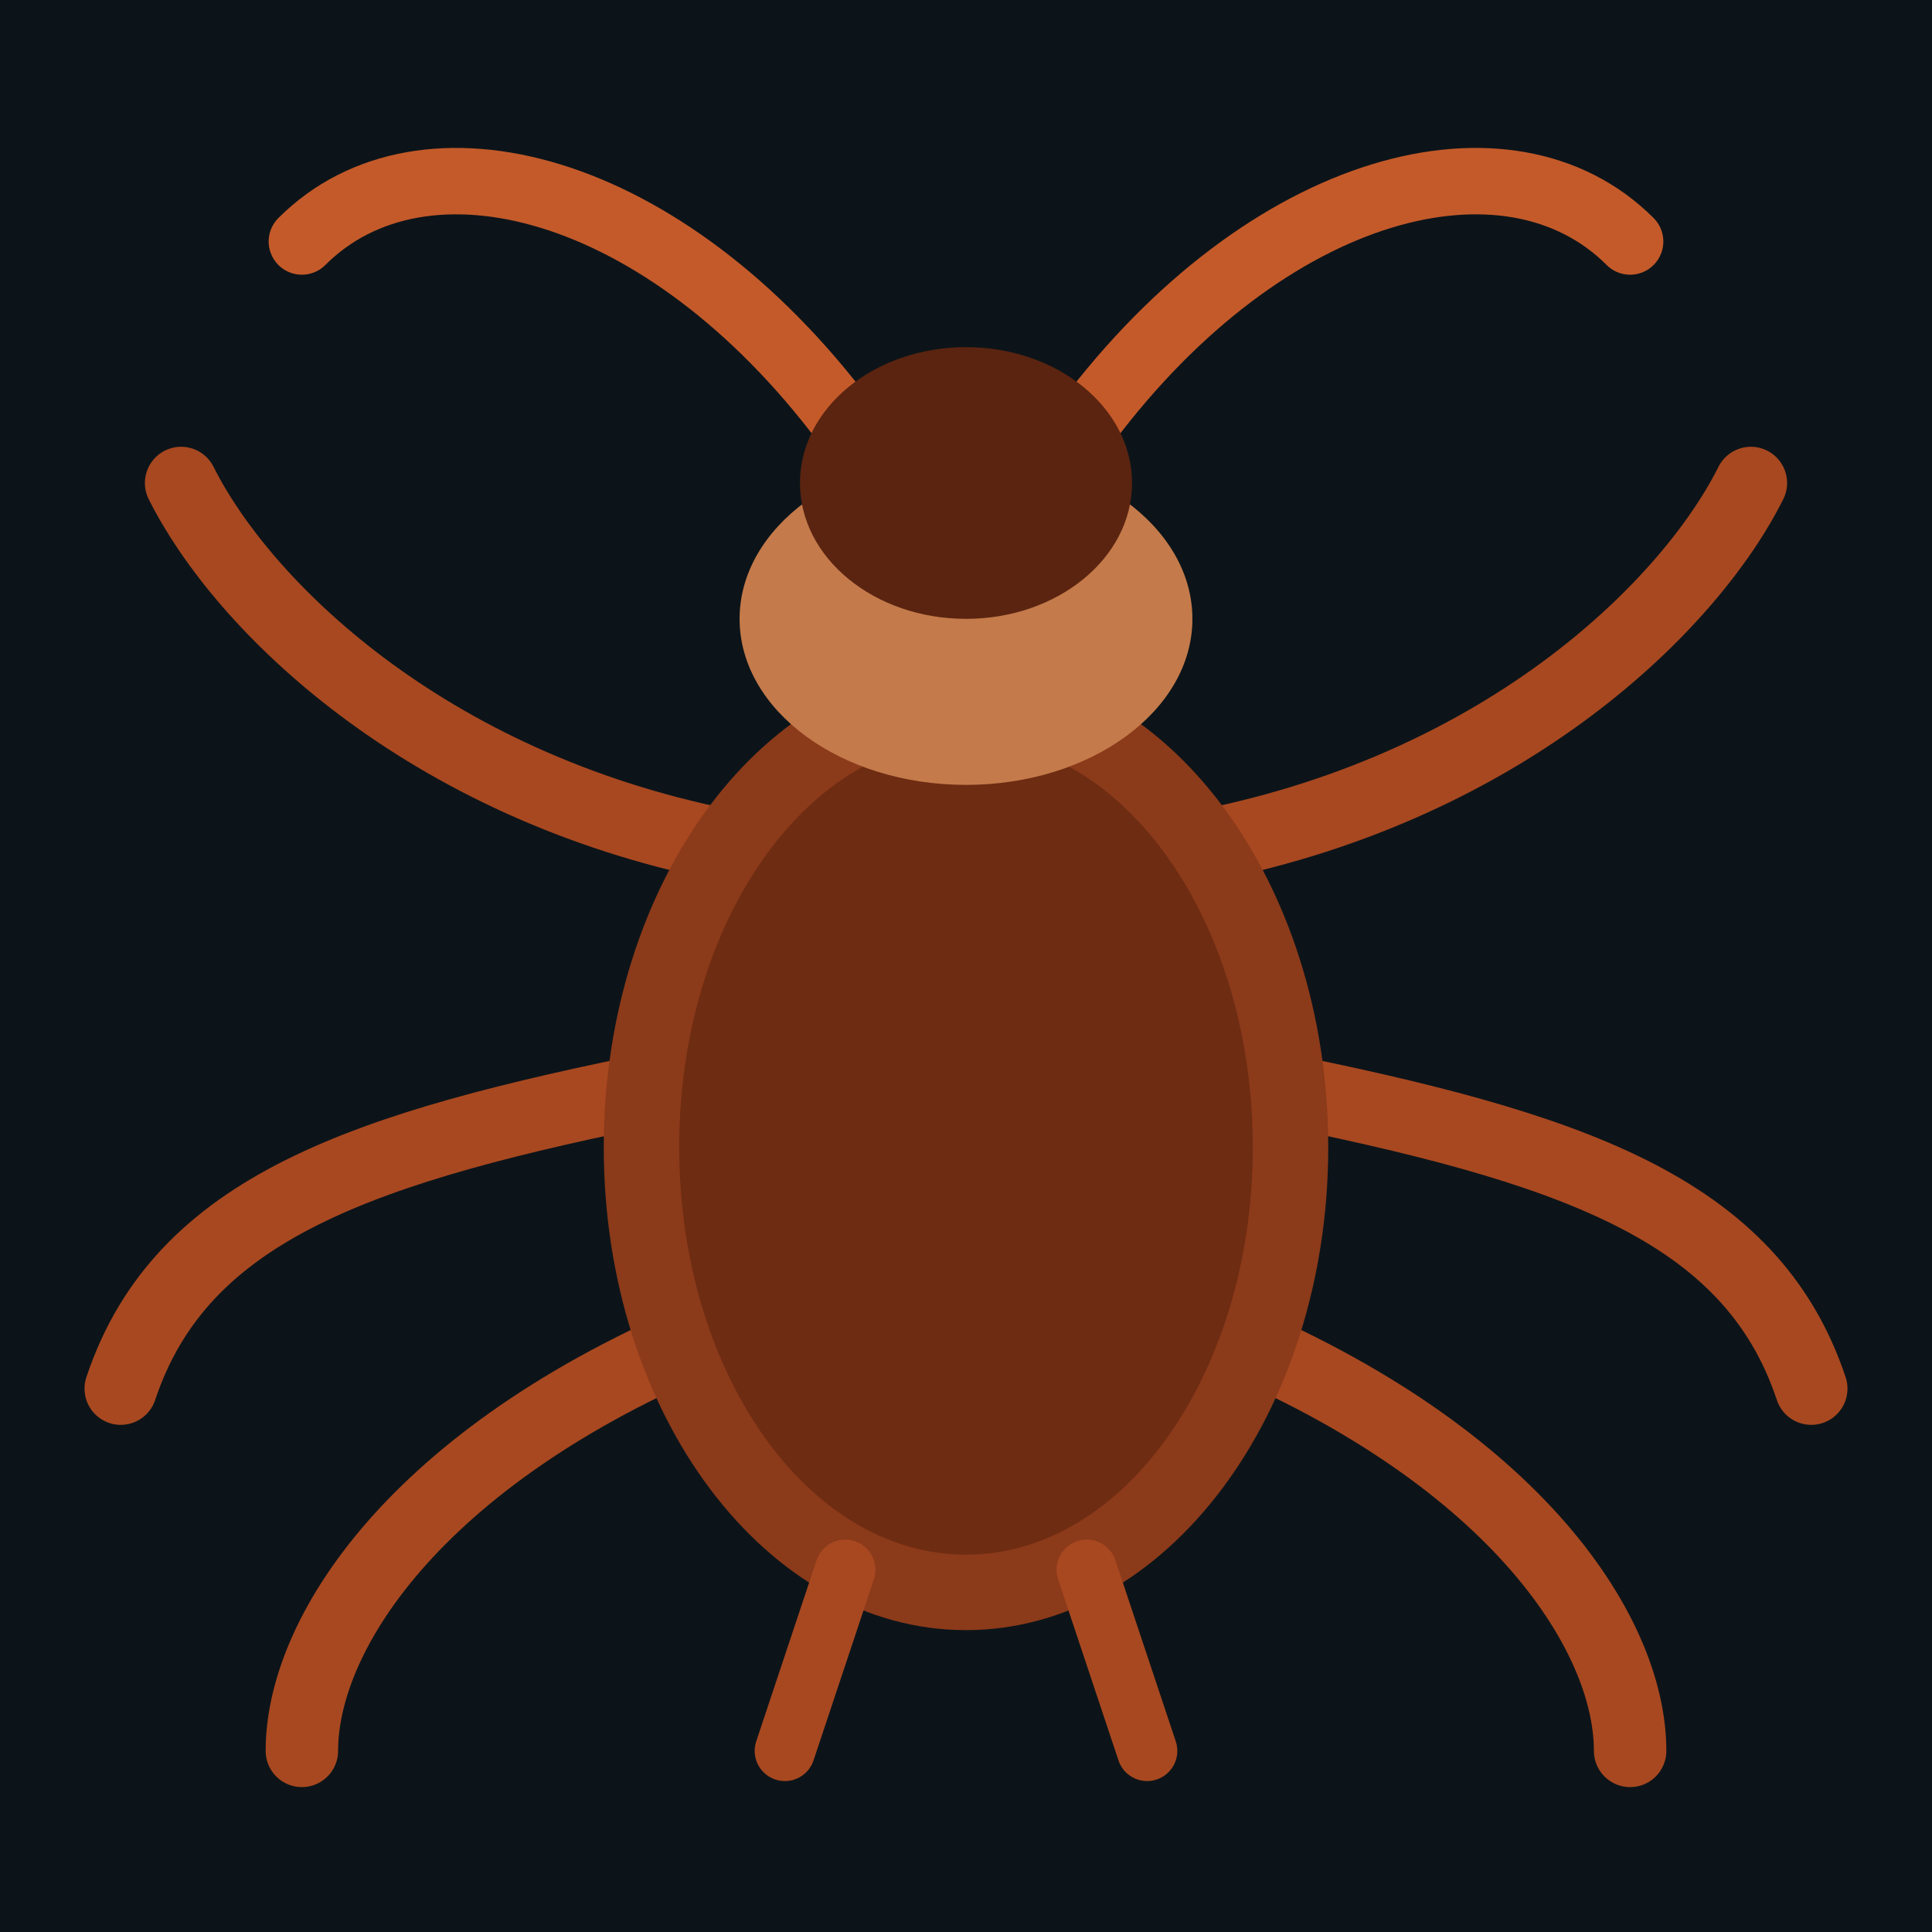
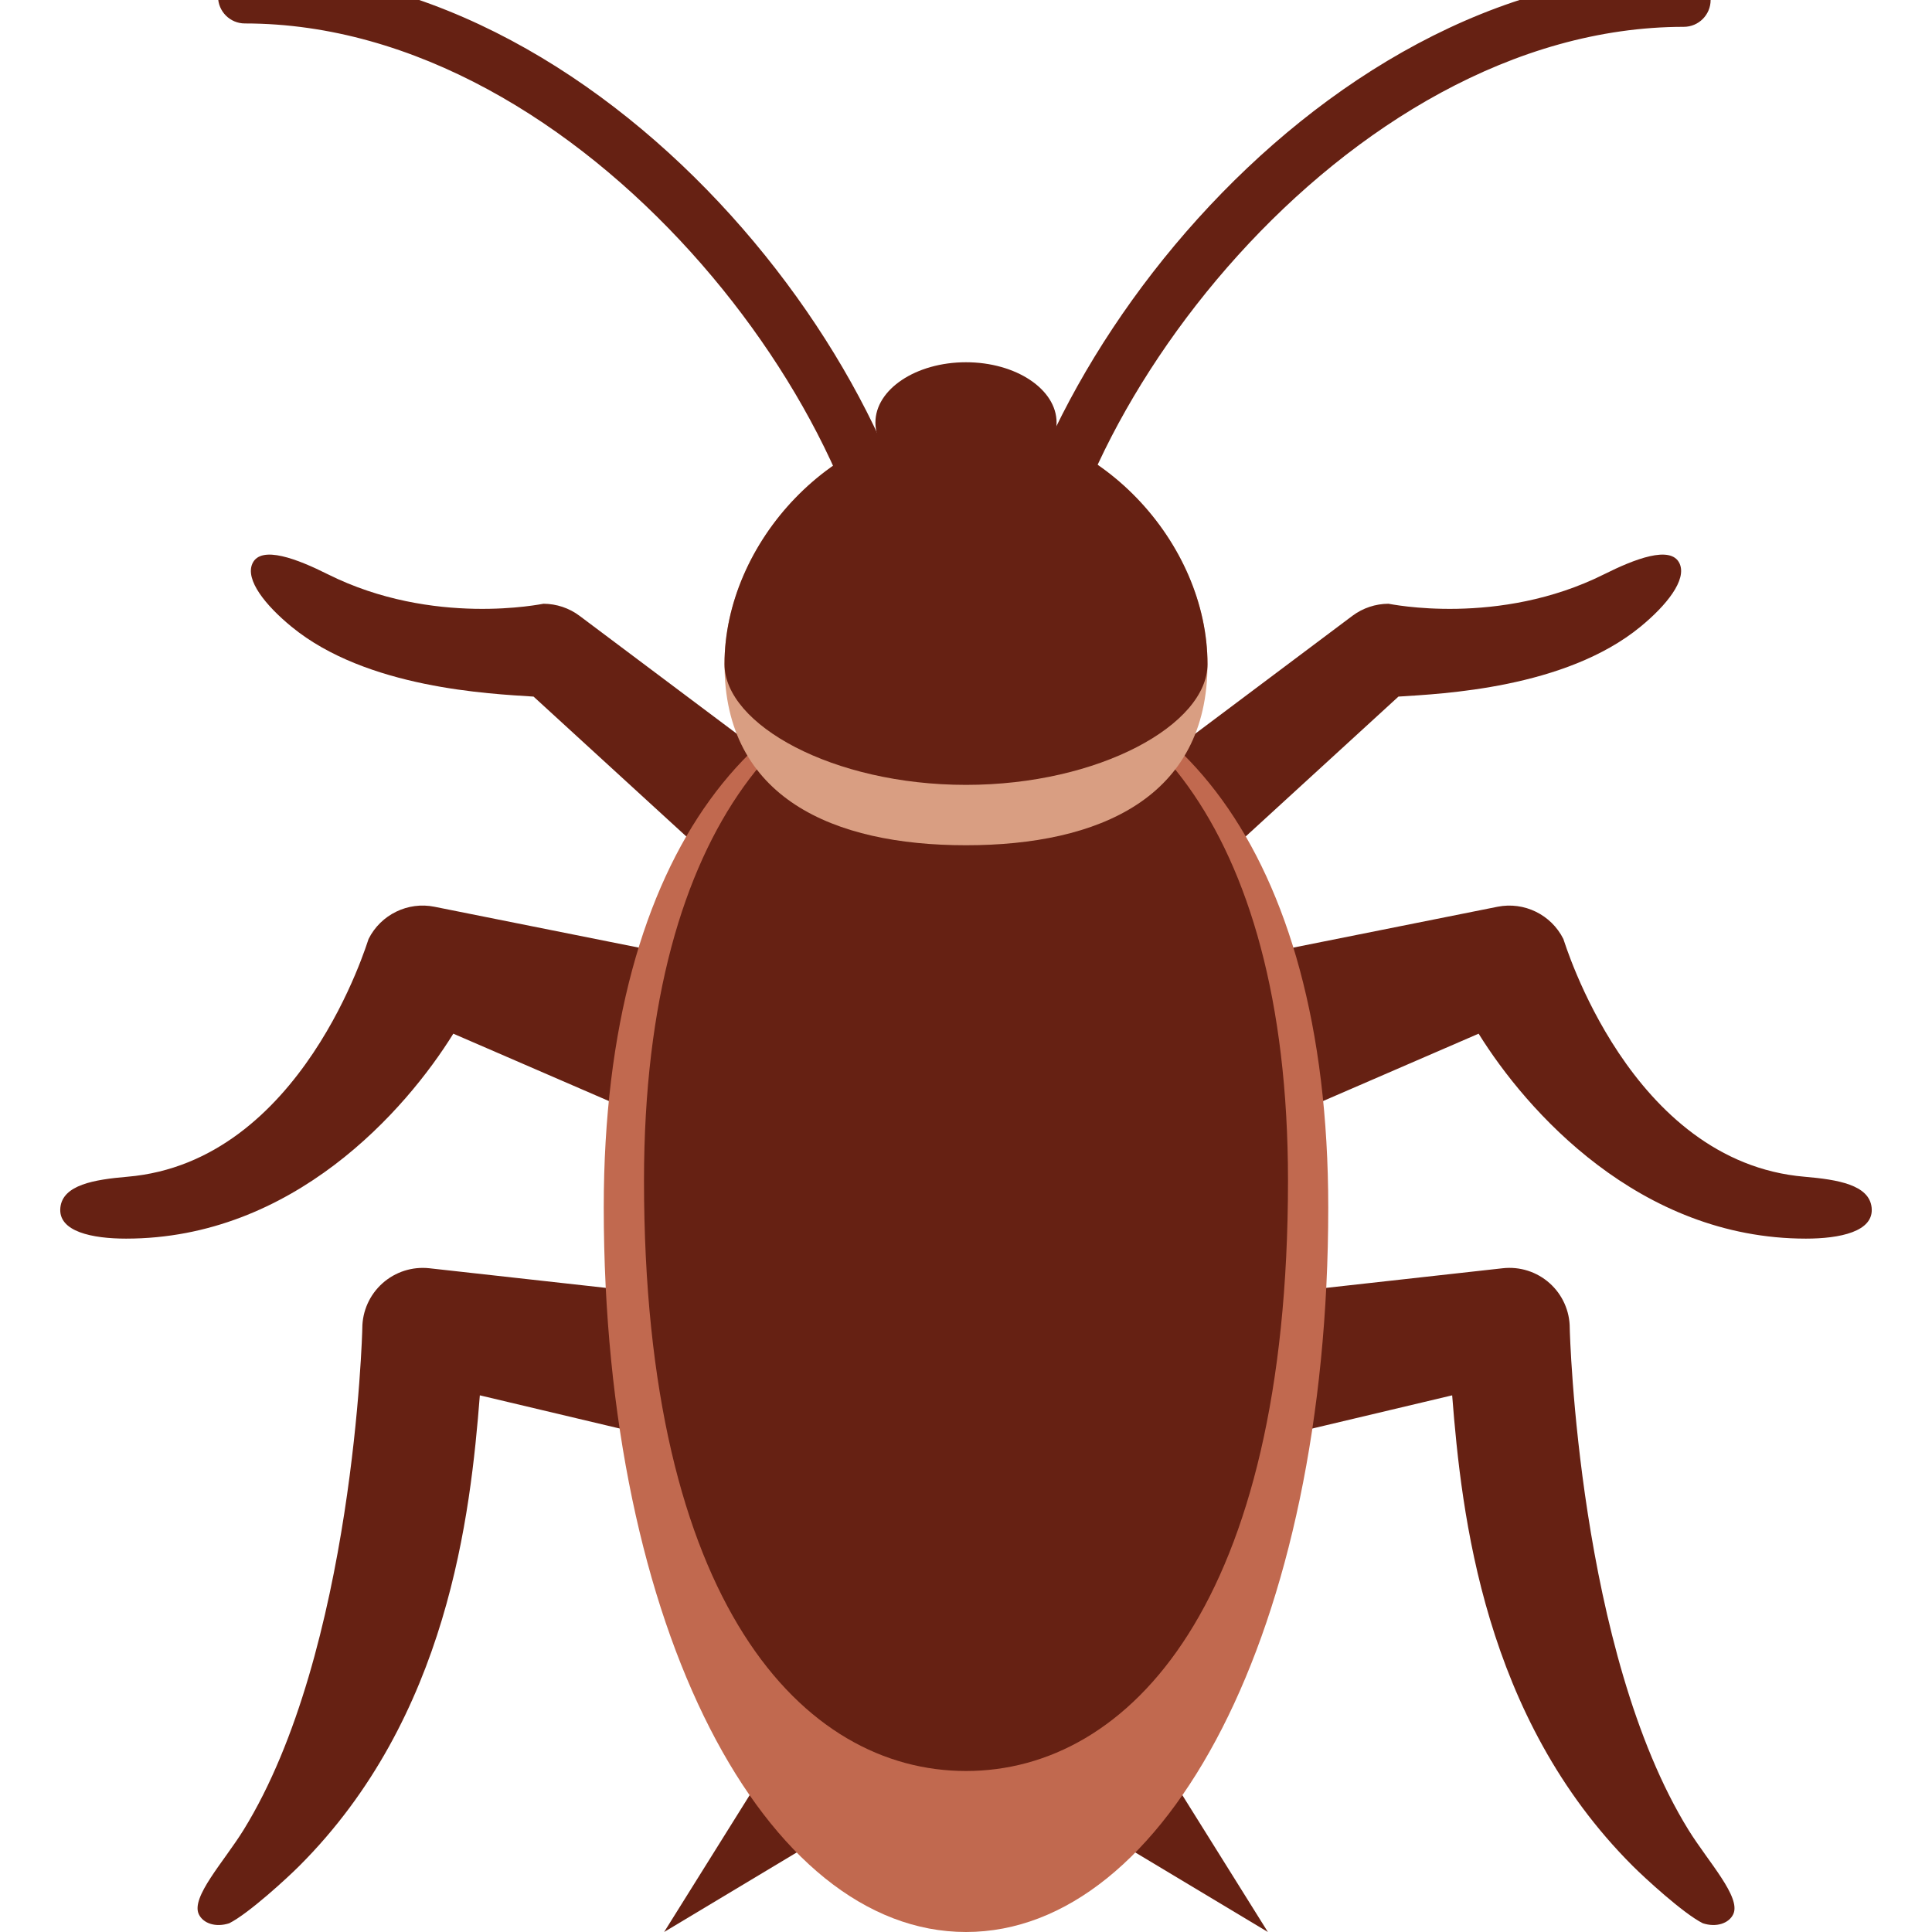
- <svg xmlns="http://www.w3.org/2000/svg" viewBox="0 0 64 64" role="img" aria-label="Cockroach">
-   <rect width="64" height="64" fill="#0c1419" />
-   <path d="M28 14 C22 6, 14 4, 10 8" fill="none" stroke="#c45a2a" stroke-width="2.2" stroke-linecap="round" />
-   <path d="M36 14 C42 6, 50 4, 54 8" fill="none" stroke="#c45a2a" stroke-width="2.2" stroke-linecap="round" />
-   <path d="M24 28 C14 26, 8 20, 6 16" fill="none" stroke="#a84820" stroke-width="2.4" stroke-linecap="round" />
-   <path d="M22 36 C12 38, 6 40, 4 46" fill="none" stroke="#a84820" stroke-width="2.4" stroke-linecap="round" />
-   <path d="M24 44 C14 48, 10 54, 10 58" fill="none" stroke="#a84820" stroke-width="2.4" stroke-linecap="round" />
-   <path d="M40 28 C50 26, 56 20, 58 16" fill="none" stroke="#a84820" stroke-width="2.4" stroke-linecap="round" />
-   <path d="M42 36 C52 38, 58 40, 60 46" fill="none" stroke="#a84820" stroke-width="2.4" stroke-linecap="round" />
-   <path d="M40 44 C50 48, 54 54, 54 58" fill="none" stroke="#a84820" stroke-width="2.4" stroke-linecap="round" />
-   <ellipse cx="32" cy="38" rx="12" ry="16" fill="#8b3a1a" />
-   <ellipse cx="32" cy="38" rx="9.5" ry="13.5" fill="#6e2c12" />
-   <ellipse cx="32" cy="20.5" rx="7.5" ry="5.5" fill="#c47a4a" />
-   <ellipse cx="32" cy="16" rx="5.5" ry="4.5" fill="#5a2410" />
-   <path d="M28 52 L26 58" fill="none" stroke="#a84820" stroke-width="2" stroke-linecap="round" />
-   <path d="M36 52 L38 58" fill="none" stroke="#a84820" stroke-width="2" stroke-linecap="round" />
+ <svg xmlns="http://www.w3.org/2000/svg" width="800px" height="800px" viewBox="0 0 36 36" aria-hidden="true" role="img" class="iconify iconify--twemoji" preserveAspectRatio="xMidYMid meet">
+   <g fill="#662113">
+     <path d="M4.272 35.837c-.253.083-.486.003-.567-.167c-.153-.318.466-.978.833-1.571c2.055-3.325 2.213-9.287 2.213-9.35A1.127 1.127 0 0 1 8 23.632l10.125 1.125c.618.069 1.062.625.994 1.243c-.068.618-.616 2.183-1.243 2.12L8.941 26c-.175 2.23-.588 5.993-3.362 8.767c-.219.22-.942.886-1.307 1.07z">
+ 
+ </path>
+     <path d="M31.729 35.837c.252.083.486.002.567-.167c.153-.318-.466-.978-.833-1.571c-2.055-3.325-2.213-9.287-2.213-9.35a1.123 1.123 0 0 0-1.249-1.117l-10.125 1.125A1.126 1.126 0 0 0 16.882 26c.068.618.616 2.183 1.243 2.12L27.059 26c.175 2.23.588 5.993 3.362 8.767c.22.22.942.886 1.308 1.07zM2.348 23.08c-.621 0-1.272-.127-1.223-.58c.046-.422.629-.52 1.248-.573c3.258-.276 4.476-4.392 4.495-4.431c.227-.454.734-.7 1.227-.6l5.625 1.125c.609.122 1.004.714.882 1.324c-.121.609-.715 2.136-1.324 2.008l-4.831-2.092c-.887 1.431-2.989 3.819-6.099 3.819zm31.304 0c.621 0 1.272-.127 1.223-.58c-.046-.422-.629-.52-1.249-.573c-3.258-.276-4.476-4.392-4.495-4.431a1.127 1.127 0 0 0-1.227-.6l-5.625 1.125a1.125 1.125 0 0 0-.882 1.324c.121.609.715 2.136 1.324 2.008l4.831-2.092c.888 1.431 2.99 3.819 6.1 3.819zm-19.028-6.205c-.235 0-.471-.074-.674-.225l-4.008-3.67c-.803-.052-3.108-.15-4.511-1.303c-.48-.394-.868-.872-.727-1.178c.161-.348.847-.078 1.403.201c1.968.984 4 .55 4.02.55c.242.001.479.08.672.225l4.5 3.375a1.124 1.124 0 0 1-.675 2.025zm6.752 0c.235 0 .471-.074.674-.225l4.008-3.67c.803-.052 3.108-.15 4.511-1.303c.48-.394.868-.872.727-1.178c-.161-.348-.847-.078-1.404.201c-1.968.984-4 .55-4.02.55a1.13 1.13 0 0 0-.672.225l-4.5 3.375a1.124 1.124 0 0 0 .676 2.025z">
+ 
+ </path>
+   </g>
+   <path fill="#662113" d="M18 32.625L12.375 36L18 27l5.625 9z">
+ 
+ </path>
+   <path fill="#C1694F" d="M11.25 22.5c0-6.75 3.022-10.125 6.75-10.125s6.75 3.375 6.75 10.125c0 7.875-3.022 13.5-6.75 13.5s-6.75-5.625-6.75-13.5z">
+ 
+ </path>
+   <path fill="#662113" d="M12 22c0-6.75 2.957-9.625 6-9.625S24 15.25 24 22c0 7.875-2.957 11-6 11s-6-3.125-6-11z">
+ 
+ </path>
+   <path fill="#D99E82" d="M13.5 12.375c0-2.25 2.015-4.5 4.5-4.5s4.5 2.25 4.5 4.5c0 2.485-2.015 3.375-4.5 3.375s-4.5-.89-4.5-3.375z">
+ 
+ </path>
+   <path fill="#662113" d="M13.5 12.375c0-2.25 2.015-4.5 4.5-4.5s4.5 2.25 4.5 4.5c0 1.125-2.015 2.25-4.5 2.25s-4.5-1.125-4.5-2.25z">
+ 
+ </path>
+   <ellipse fill="#662113" cx="18" cy="7.875" rx="1.688" ry="1.125">
+ 
+ </ellipse>
+   <path d="M16.938 12.812a.5.5 0 0 1-.5-.5c0-4.474-5.55-11.875-11.875-11.875a.5.5 0 0 1 0-1c6.983 0 12.875 7.908 12.875 12.875a.5.5 0 0 1-.5.5zm2.062.063a.5.5 0 0 1-.5-.5C18.5 7.408 24.393-.5 31.375-.5a.5.5 0 0 1 0 1C25.05.5 19.5 7.901 19.5 12.375a.5.5 0 0 1-.5.5z" fill="#662113">
+ 
+ </path>
</svg>
